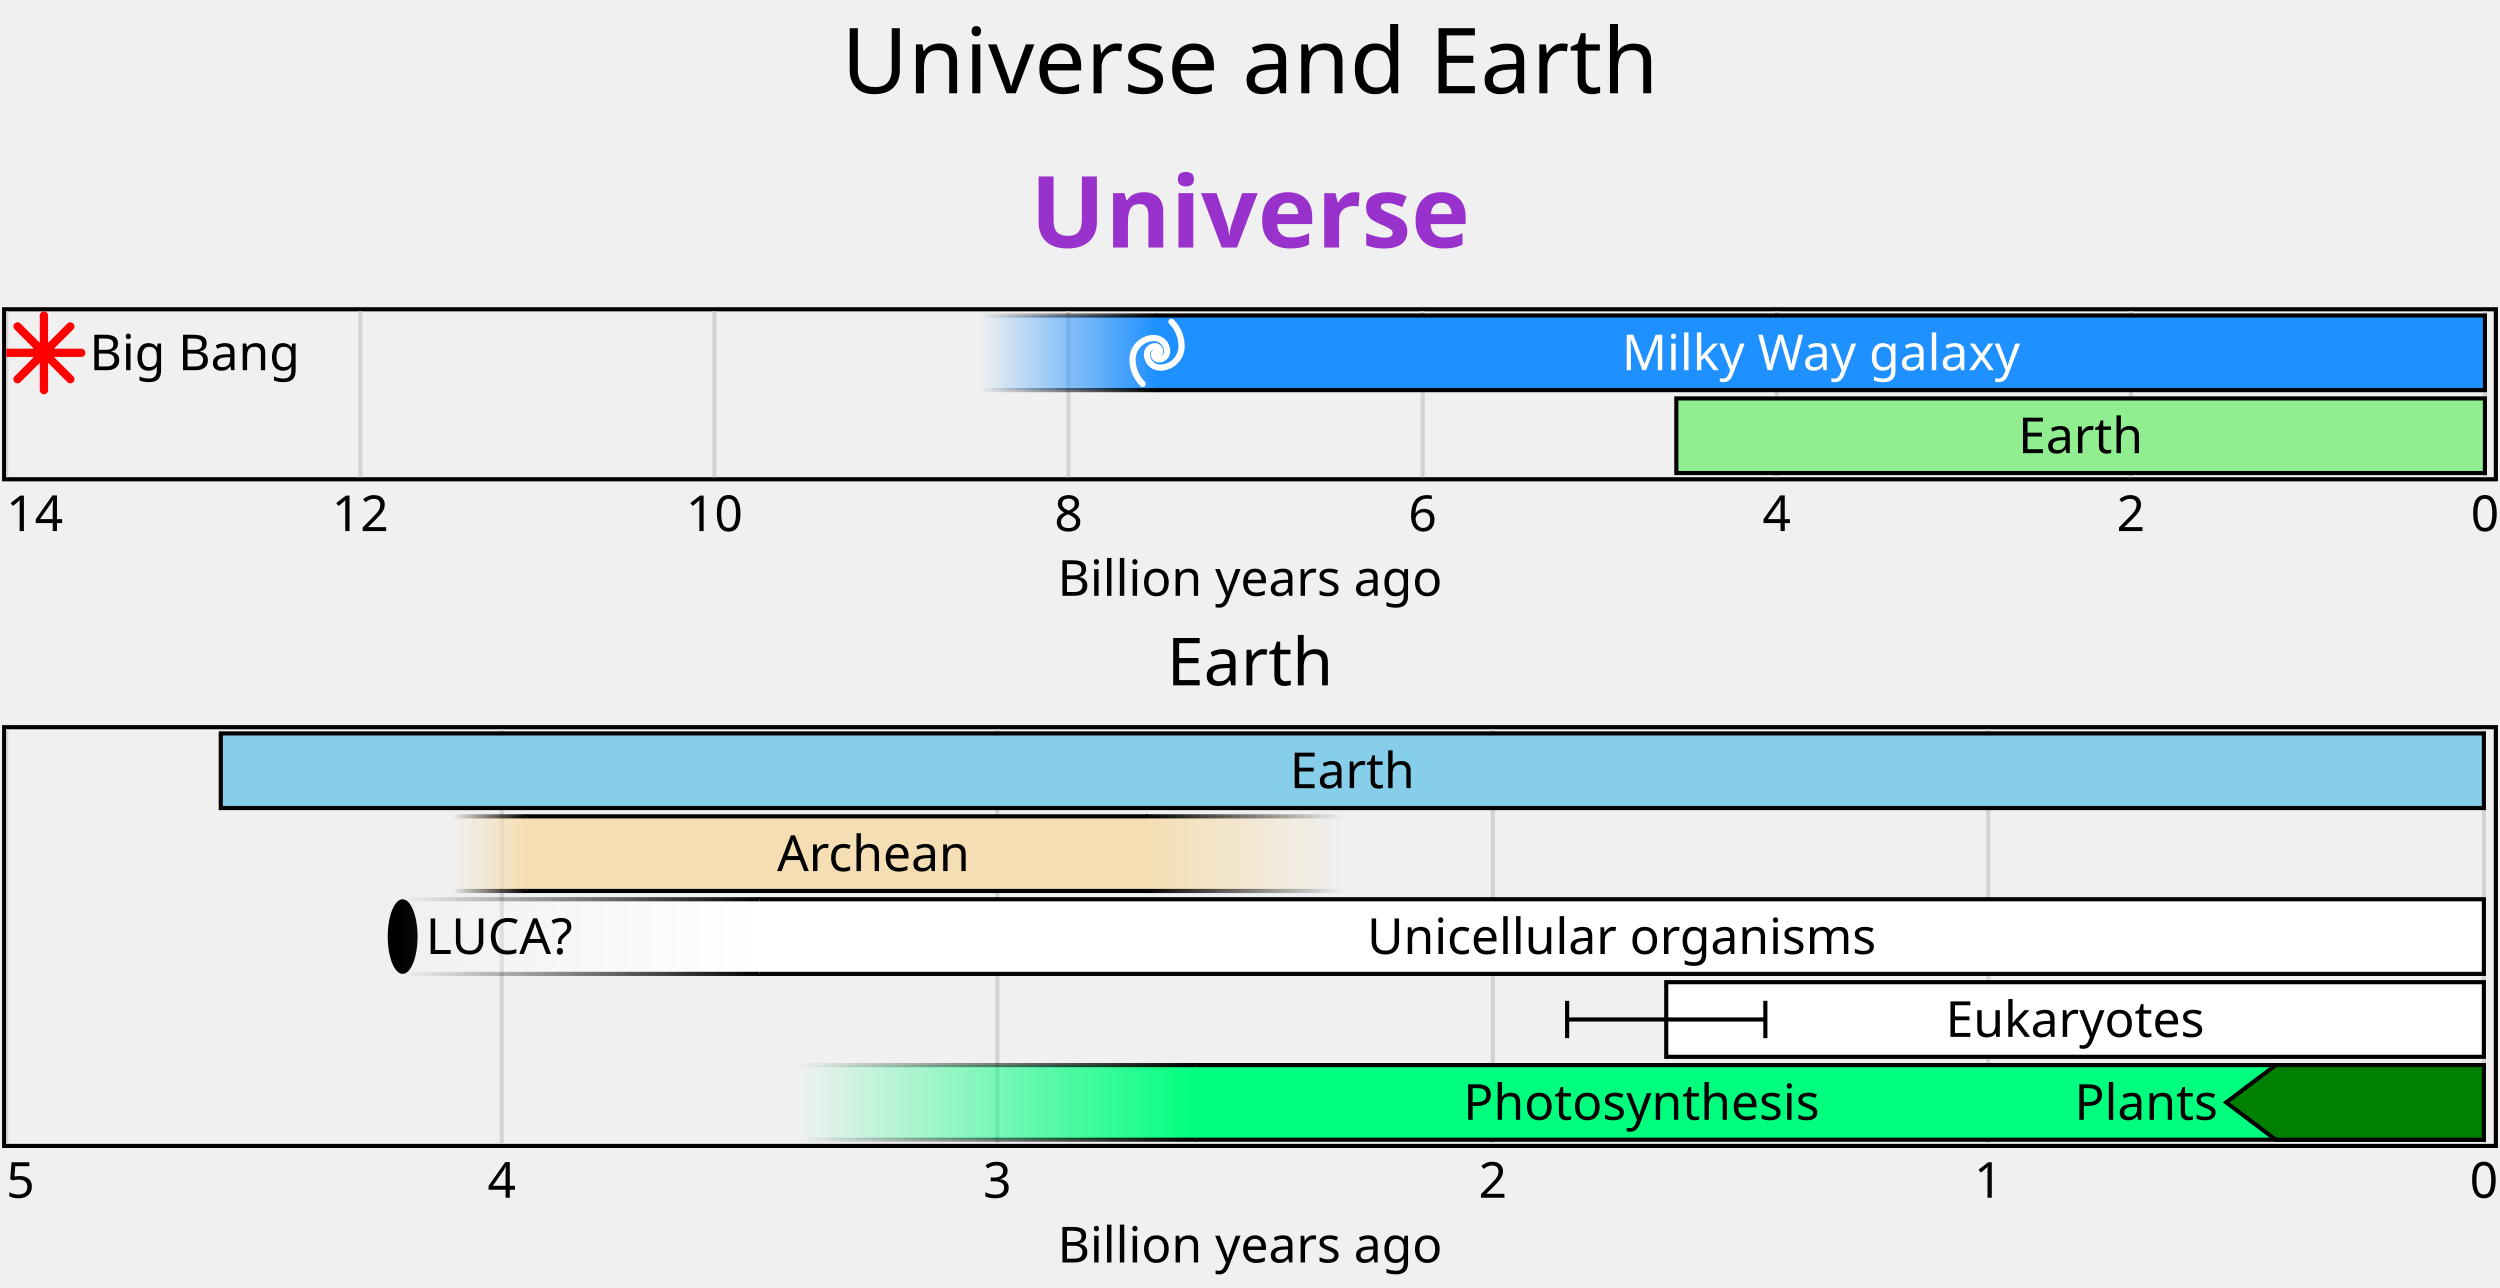
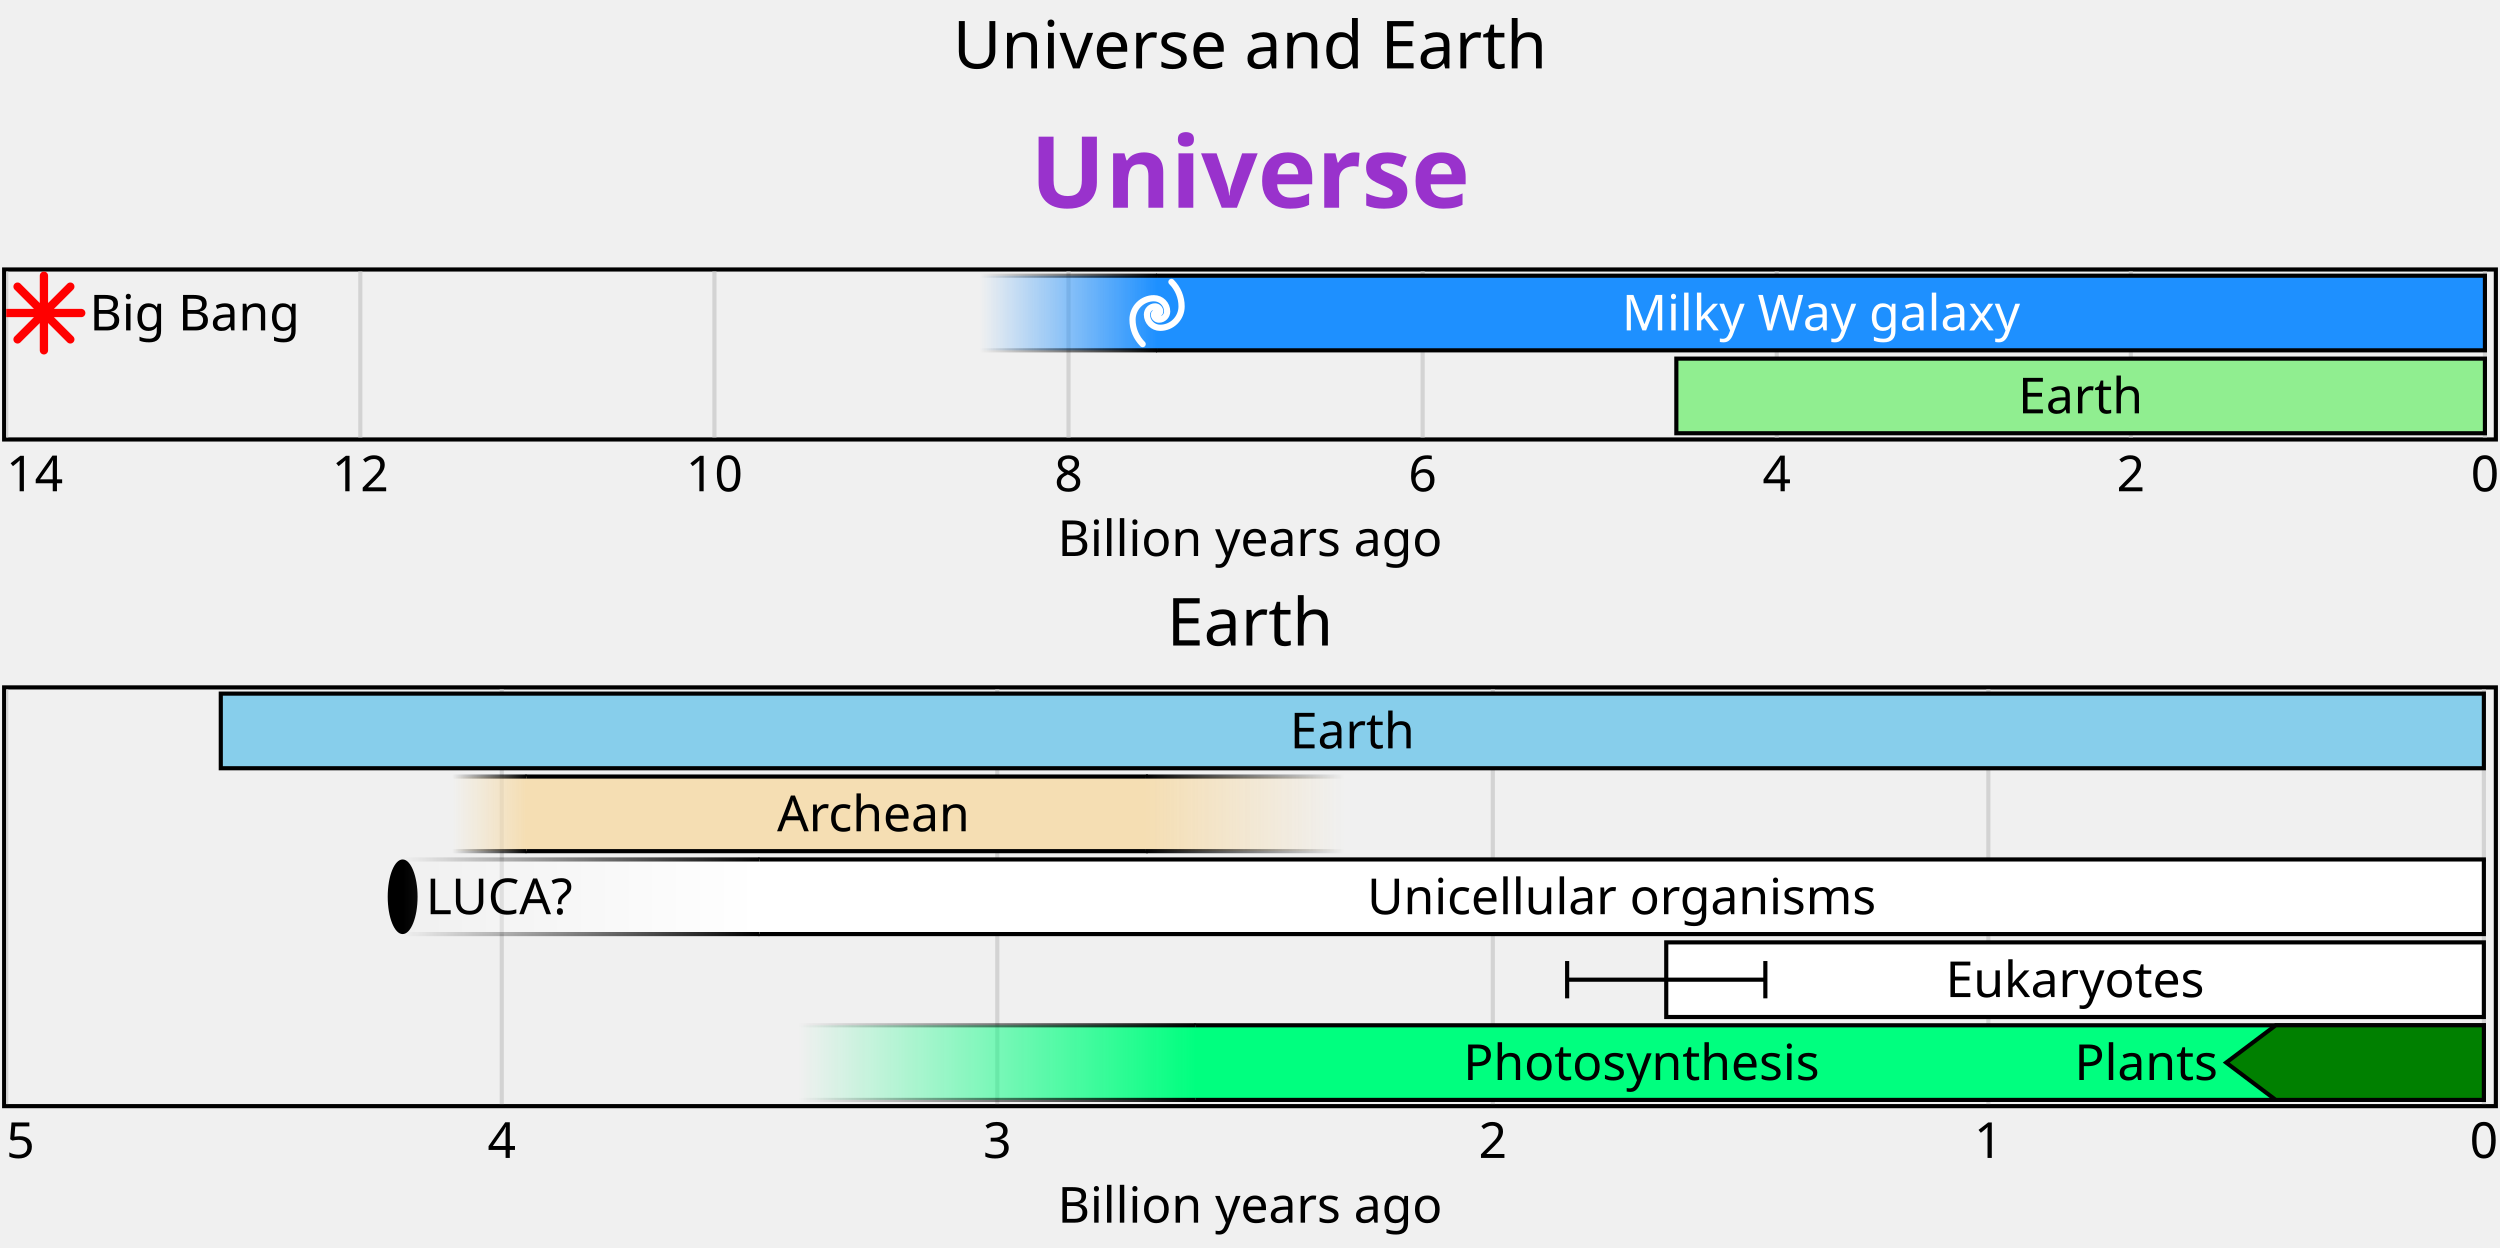
- <svg xmlns="http://www.w3.org/2000/svg" width="603" height="310.6" viewBox="0 0 603 310.6" transform="translate(0.5, 0.5)">
+ <svg xmlns="http://www.w3.org/2000/svg" width="603" height="301" viewBox="0 0 603 301" transform="translate(0.5, 0.5)">
  <g class="layout">
-     <g fill="black" font-family="sans-serif" font-size="22" text-anchor="middle" transform="translate(194.619,0)">
-       <text y="22" x="106.381">Universe and Earth</text>
+     <g fill="black" font-family="sans-serif" font-size="16" text-anchor="middle" transform="translate(223.632,0)">
+       <text y="16" x="77.368">Universe and Earth</text>
    </g>
-     <g transform="translate(0,35.2)">
+     <g transform="translate(0,25.6)">
      <g class="layout">
        <g fill="darkorchid" font-family="sans-serif" font-size="24" font-weight="bold" text-anchor="middle" transform="translate(243.544,0)">
          <text y="24" x="57.456">Universe</text>
        </g>
        <g transform="translate(0,38.4)">
          <rect x="0.5" y="0.5" width="601" height="41" stroke="black" fill="none" class="frame" stroke-width="1" />
        </g>
        <g transform="translate(1,39.4)">
          <g class="plot" clip-path="url(#id10)">
            <defs>
              <clipPath id="id10">
                <rect width="600" height="40" />
              </clipPath>
            </defs>
            <path d="M 0 0 V 40 M 85.409 0 V 40 M 170.819 0 V 40 M 256.228 0 V 40 M 341.637 0 V 40 M 427.046 0 V 40 M 512.456 0 V 40 M 597.865 0 V 40" stroke="lightgray" class="x-grid" />
            <path d="M 0.096 10 h 18 M 9.096 1 v 18 M 2.732 3.636 L 15.46 16.364 M 15.46 3.636 L 2.732 16.364" fill="none" stroke="red" stroke-width="2" stroke-linecap="round" class="event" />
            <a href="https://en.wikipedia.org/wiki/Milky_Way">
              <g stroke="black" stroke-width="1" class="period">
                <rect x="277.33" y="1" width="320.785" height="18" fill="dodgerblue" stroke="none" />
                <path d="M 277.33 1 H 598.365 m 0 18 H 277.33" />
                <defs>
                  <linearGradient id="id11">
                    <stop offset="0" stop-color="dodgerblue" stop-opacity="0" />
                    <stop offset="1" stop-color="dodgerblue" stop-opacity="1" />
                  </linearGradient>
                  <linearGradient id="id12">
                    <stop offset="0" stop-color="black" stop-opacity="0" />
                    <stop offset="1" stop-color="black" stop-opacity="1" />
                  </linearGradient>
                </defs>
                <rect x="234.875" y="1" width="42.705" height="18" fill="url(#id11)" stroke="none" />
                <path d="M 234.875 1 H 277.58 m 0 18 H 234.875" stroke="url(#id12)" />
                <line x1="597.865" y1="1" x2="597.865" y2="19" />
              </g>
            </a>
            <a href="https://en.wikipedia.org/wiki/Milky_Way" class="event">
              <path transform="translate(277.58, 10) scale(1.5) translate(-6,-6)" d="M8.316 1a5.553 5.553 0 0 1 1.629 3.94A3.443 3.443 0 0 1 6.5 8.378 2.127 2.127 0 0 1 4.375 6.25 1.315 1.315 0 0 1 5.69 4.936c.45 0 .813.365.812.813a.503.503 0 0 1-.147.355l-.71-.208a.502.502 0 0 0-.147.355c0 .449.363.813.812.813A1.315 1.315 0 0 0 7.625 5.75 2.127 2.127 0 0 0 5.5 3.622 3.443 3.443 0 0 0 2.055 7.06c0 1.538.622 2.93 1.629 3.939" fill="none" stroke="white" stroke-width="1" stroke-linecap="round" class="marker galaxy" />
            </a>
            <g stroke="black" stroke-width="1" class="period">
              <rect x="402.833" y="21" width="195.032" height="18" fill="lightgreen" />
            </g>
            <g class="labels" font-family="sans-serif" font-size="12" text-anchor="middle">
              <text x="20.096" y="14.2" class="event-label" text-anchor="start">Big Bang</text>
              <text x="437.722" y="14.2" fill="white" class="period-label" text-anchor="middle">Milky Way galaxy</text>
              <text x="500.349" y="34.2" fill="black" class="period-label" text-anchor="middle">Earth</text>
            </g>
          </g>
        </g>
        <g transform="translate(1,80.4)">
          <g class="x-axis-labels" font-family="sans-serif" font-size="12" text-anchor="middle" stroke="none" fill="black">
            <text x="0" y="12" text-anchor="start">14</text>
            <text x="85.409" y="12">12</text>
            <text x="170.819" y="12">10</text>
            <text x="256.228" y="12">8</text>
            <text x="341.637" y="12">6</text>
            <text x="427.046" y="12">4</text>
            <text x="512.456" y="12">2</text>
            <text x="597.865" y="12">0</text>
            <text x="300" y="27.6" class="x-axis-caption">Billion years ago</text>
          </g>
        </g>
      </g>
    </g>
-     <g transform="translate(0,148.8)">
+     <g transform="translate(0,139.2)">
      <g class="layout">
        <g fill="black" font-family="sans-serif" font-size="16" text-anchor="middle" transform="translate(279.036,0)">
          <text y="16" x="21.964">Earth</text>
        </g>
        <g transform="translate(0,25.6)">
          <rect x="0.5" y="0.5" width="601" height="101" stroke="black" fill="none" class="frame" stroke-width="1" />
        </g>
        <g transform="translate(1,26.6)">
          <g class="plot" clip-path="url(#id13)">
            <defs>
              <clipPath id="id13">
                <rect width="600" height="100" />
              </clipPath>
            </defs>
            <path d="M 0 0 V 100 M 119.522 0 V 100 M 239.044 0 V 100 M 358.566 0 V 100 M 478.088 0 V 100 M 597.61 0 V 100" stroke="lightgray" class="x-grid" />
            <g stroke="black" stroke-width="1" class="period">
              <rect x="51.753" y="1" width="545.857" height="18" fill="skyblue" />
            </g>
            <g stroke="black" stroke-width="1" class="period">
              <rect x="125.248" y="21" width="149.902" height="18" fill="wheat" stroke="none" />
              <path d="M 125.248 21 H 275.4 m 0 18 H 125.248" />
              <defs>
                <linearGradient id="id14">
                  <stop offset="0" stop-color="wheat" stop-opacity="0" />
                  <stop offset="1" stop-color="wheat" stop-opacity="1" />
                </linearGradient>
                <linearGradient id="id15">
                  <stop offset="0" stop-color="black" stop-opacity="0" />
                  <stop offset="1" stop-color="black" stop-opacity="1" />
                </linearGradient>
              </defs>
              <rect x="107.57" y="21" width="17.928" height="18" fill="url(#id14)" stroke="none" />
              <path d="M 107.57 21 H 125.498 m 0 18 H 107.57" stroke="url(#id15)" />
              <defs>
                <linearGradient id="id16">
                  <stop offset="0" stop-color="wheat" stop-opacity="1" />
                  <stop offset="1" stop-color="wheat" stop-opacity="0" />
                </linearGradient>
                <linearGradient id="id17">
                  <stop offset="0" stop-color="black" stop-opacity="1" />
                  <stop offset="1" stop-color="black" stop-opacity="0" />
                </linearGradient>
              </defs>
              <rect x="274.9" y="21" width="47.809" height="18" fill="url(#id16)" stroke="none" />
              <path d="M 274.9 21 H 322.709 m 0 18 H 274.9" stroke="url(#id17)" />
            </g>
            <ellipse cx="95.618" cy="50" rx="3.6" ry="9" fill="black" stroke="none" class="event" />
            <g stroke="black" stroke-width="1" class="period">
              <rect x="181.423" y="41" width="416.436" height="18" fill="white" stroke="none" />
              <path d="M 181.423 41 H 598.11 m 0 18 H 181.423" />
              <defs>
                <linearGradient id="id18">
                  <stop offset="0" stop-color="white" stop-opacity="0" />
                  <stop offset="1" stop-color="white" stop-opacity="1" />
                </linearGradient>
                <linearGradient id="id19">
                  <stop offset="0" stop-color="black" stop-opacity="0" />
                  <stop offset="1" stop-color="black" stop-opacity="1" />
                </linearGradient>
              </defs>
              <rect x="95.618" y="41" width="86.056" height="18" fill="url(#id18)" stroke="none" />
              <path d="M 95.618 41 H 181.673 m 0 18 H 95.618" stroke="url(#id19)" />
              <line x1="597.61" y1="41" x2="597.61" y2="59" />
            </g>
            <g stroke="black" stroke-width="1" class="period">
              <rect x="400.398" y="61" width="197.211" height="18" fill="white" />
              <g stroke="black">
                <path d="M 376.494 65.5 v 9 m 0 -4.5 H 400.398" />
                <path d="M 424.303 65.5 v 9 m 0 -4.5 H 400.398" />
              </g>
            </g>
            <g stroke="black" stroke-width="1" class="period">
              <rect x="286.603" y="81" width="311.257" height="18" fill="springgreen" stroke="none" />
              <path d="M 286.603 81 H 598.11 m 0 18 H 286.603" />
              <defs>
                <linearGradient id="id20">
                  <stop offset="0" stop-color="springgreen" stop-opacity="0" />
                  <stop offset="1" stop-color="springgreen" stop-opacity="1" />
                </linearGradient>
                <linearGradient id="id21">
                  <stop offset="0" stop-color="black" stop-opacity="0" />
                  <stop offset="1" stop-color="black" stop-opacity="1" />
                </linearGradient>
              </defs>
              <rect x="191.235" y="81" width="95.618" height="18" fill="url(#id20)" stroke="none" />
              <path d="M 191.235 81 H 286.853 m 0 18 H 191.235" stroke="url(#id21)" />
              <line x1="597.61" y1="81" x2="597.61" y2="99" />
            </g>
            <g stroke="black" stroke-width="1" class="period">
              <path d="M 547.41 81 L 535.458 90 547.41 99 H 597.61 L 597.61 90 597.61 81 Z" fill="green" />
            </g>
            <g class="labels" font-family="sans-serif" font-size="12" text-anchor="middle">
              <text x="324.681" y="14.2" fill="black" class="period-label" text-anchor="middle">Earth</text>
              <text x="209.163" y="34.2" fill="black" class="period-label" text-anchor="middle">Archean</text>
              <text x="101.218" y="54.2" class="event-label" text-anchor="start">LUCA?</text>
              <text x="389.641" y="54.2" fill="black" class="period-label" text-anchor="middle">Unicellular organisms</text>
              <text x="499" y="74.2" fill="black" class="period-label" text-anchor="middle">Eukaryotes</text>
              <text x="394.422" y="94.2" fill="black" class="period-label" text-anchor="middle">Photosynthesis</text>
              <text x="533.458" y="94.2" fill="black" class="period-label" text-anchor="end">Plants</text>
            </g>
          </g>
        </g>
        <g transform="translate(1,127.6)">
          <g class="x-axis-labels" font-family="sans-serif" font-size="12" text-anchor="middle" stroke="none" fill="black">
            <text x="0" y="12" text-anchor="start">5</text>
            <text x="119.522" y="12">4</text>
            <text x="239.044" y="12">3</text>
            <text x="358.566" y="12">2</text>
            <text x="478.088" y="12">1</text>
            <text x="597.61" y="12">0</text>
            <text x="300" y="27.6" class="x-axis-caption">Billion years ago</text>
          </g>
        </g>
      </g>
    </g>
  </g>
</svg>
